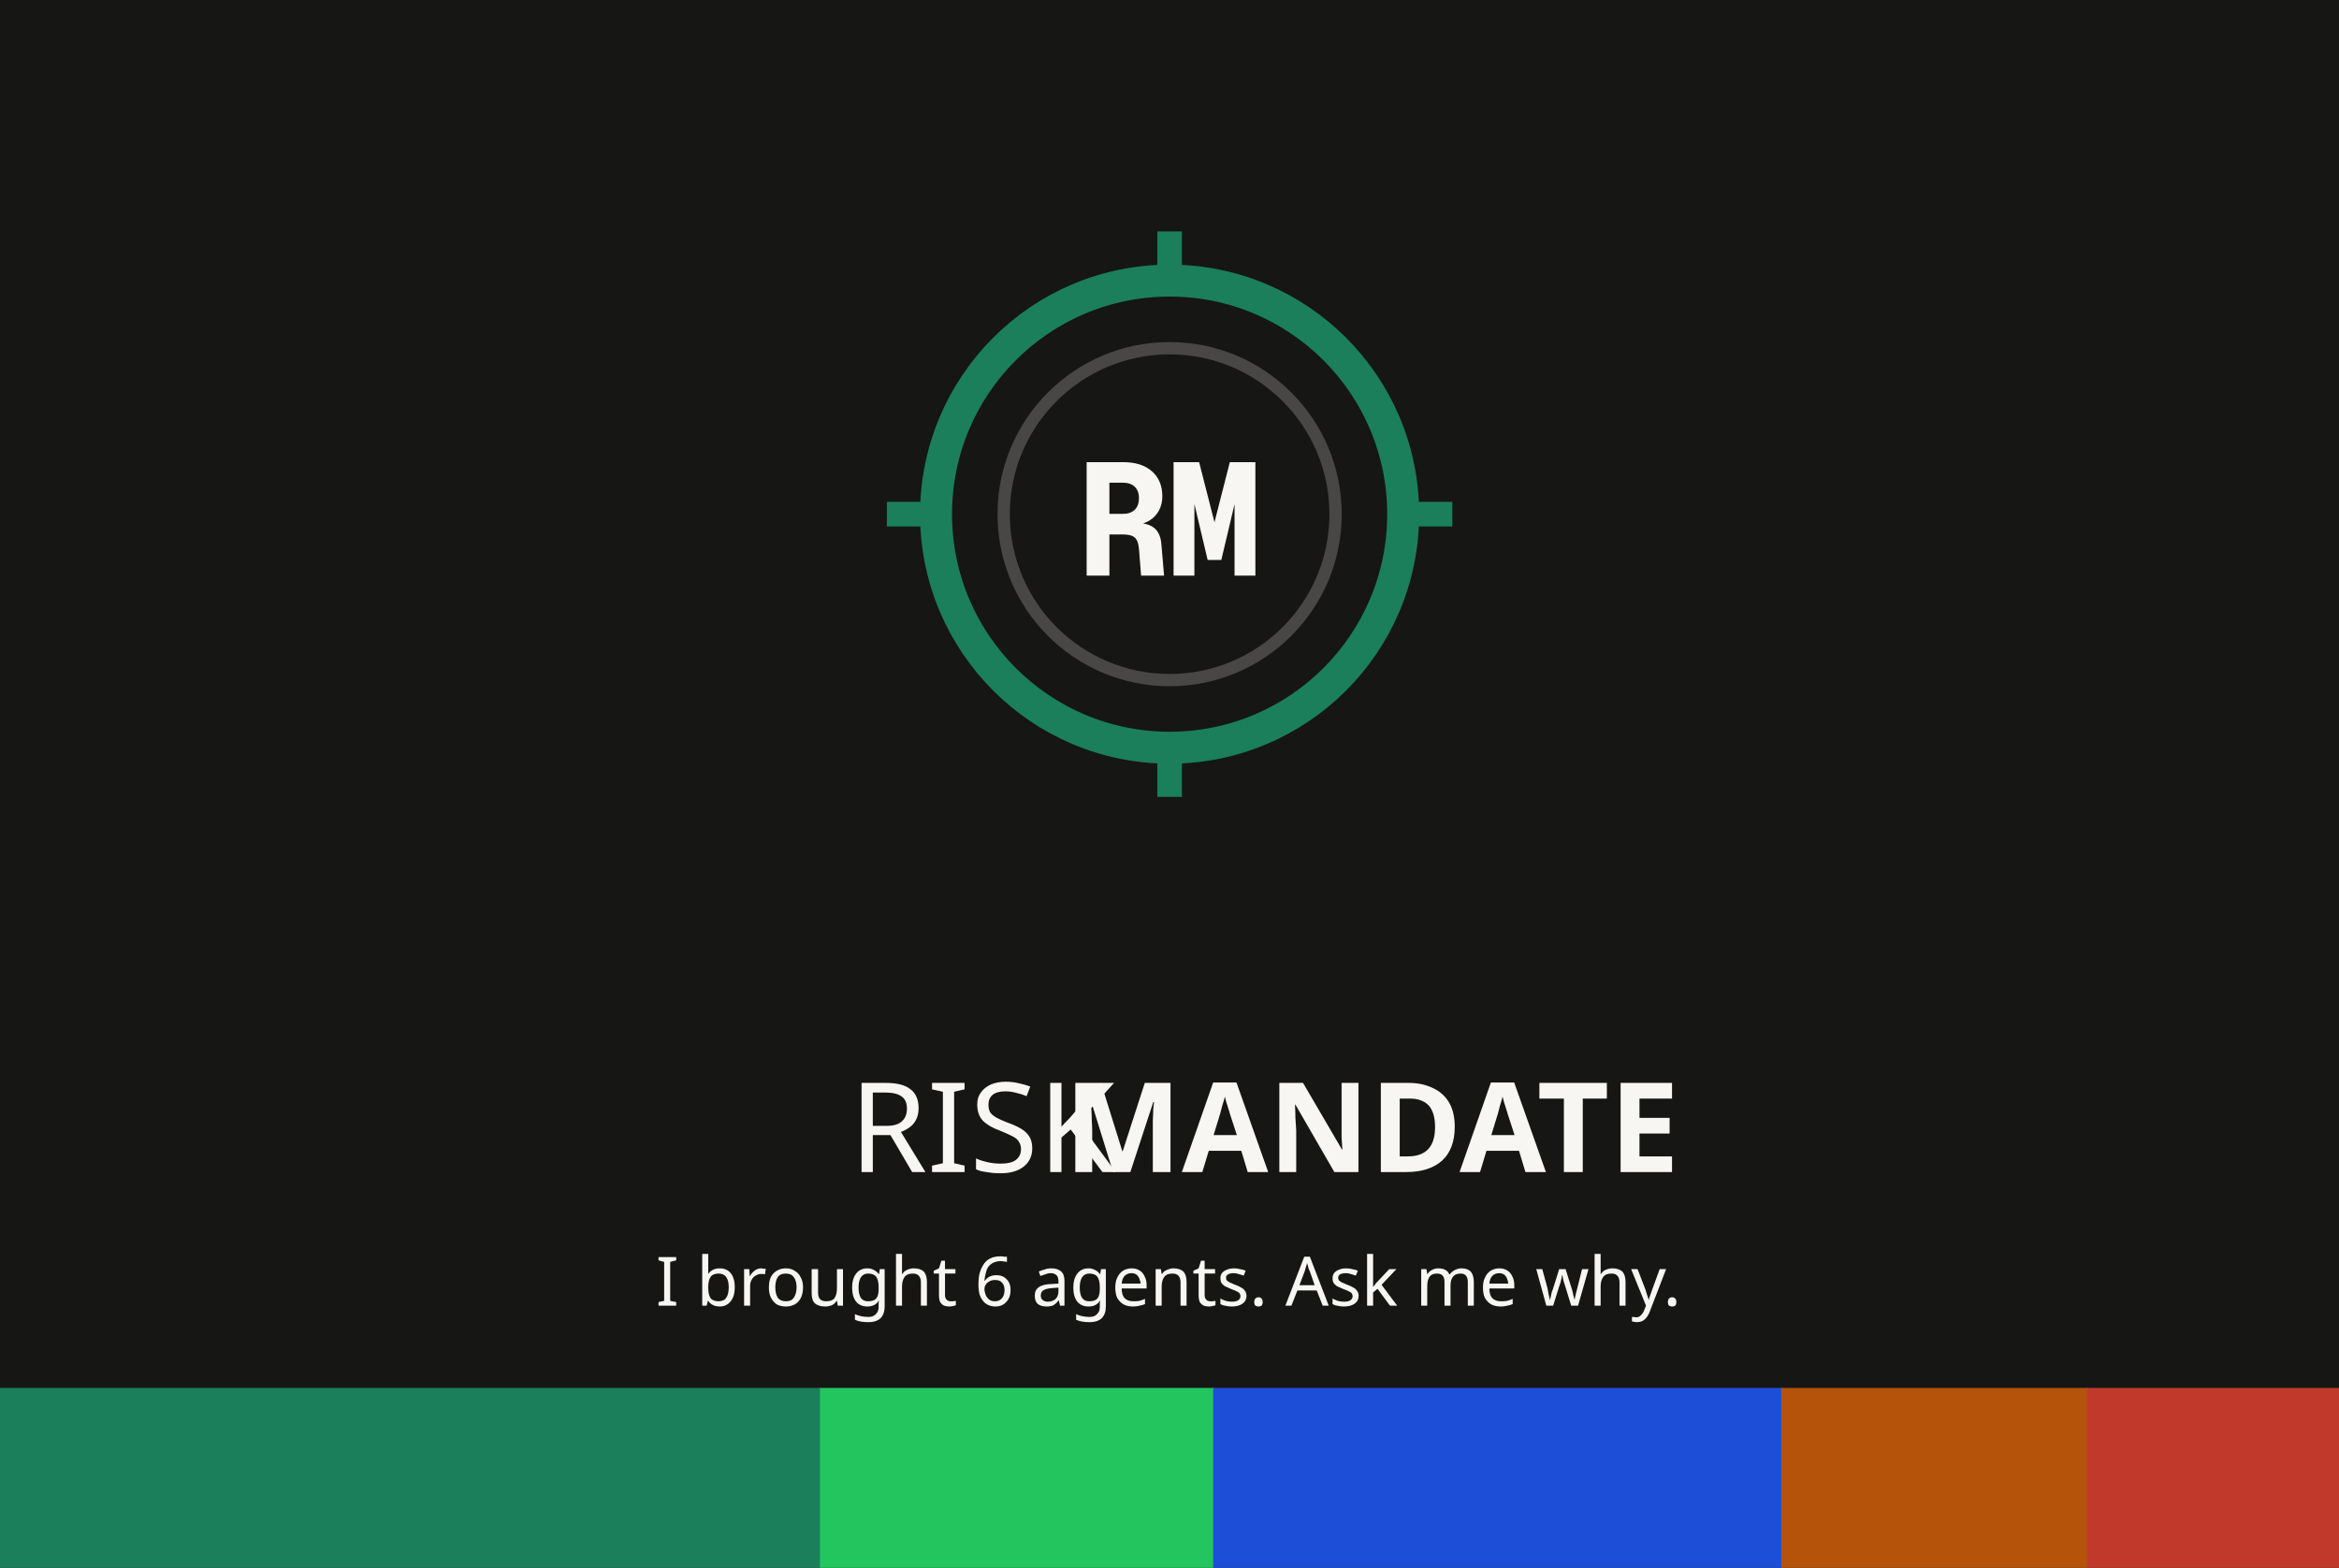
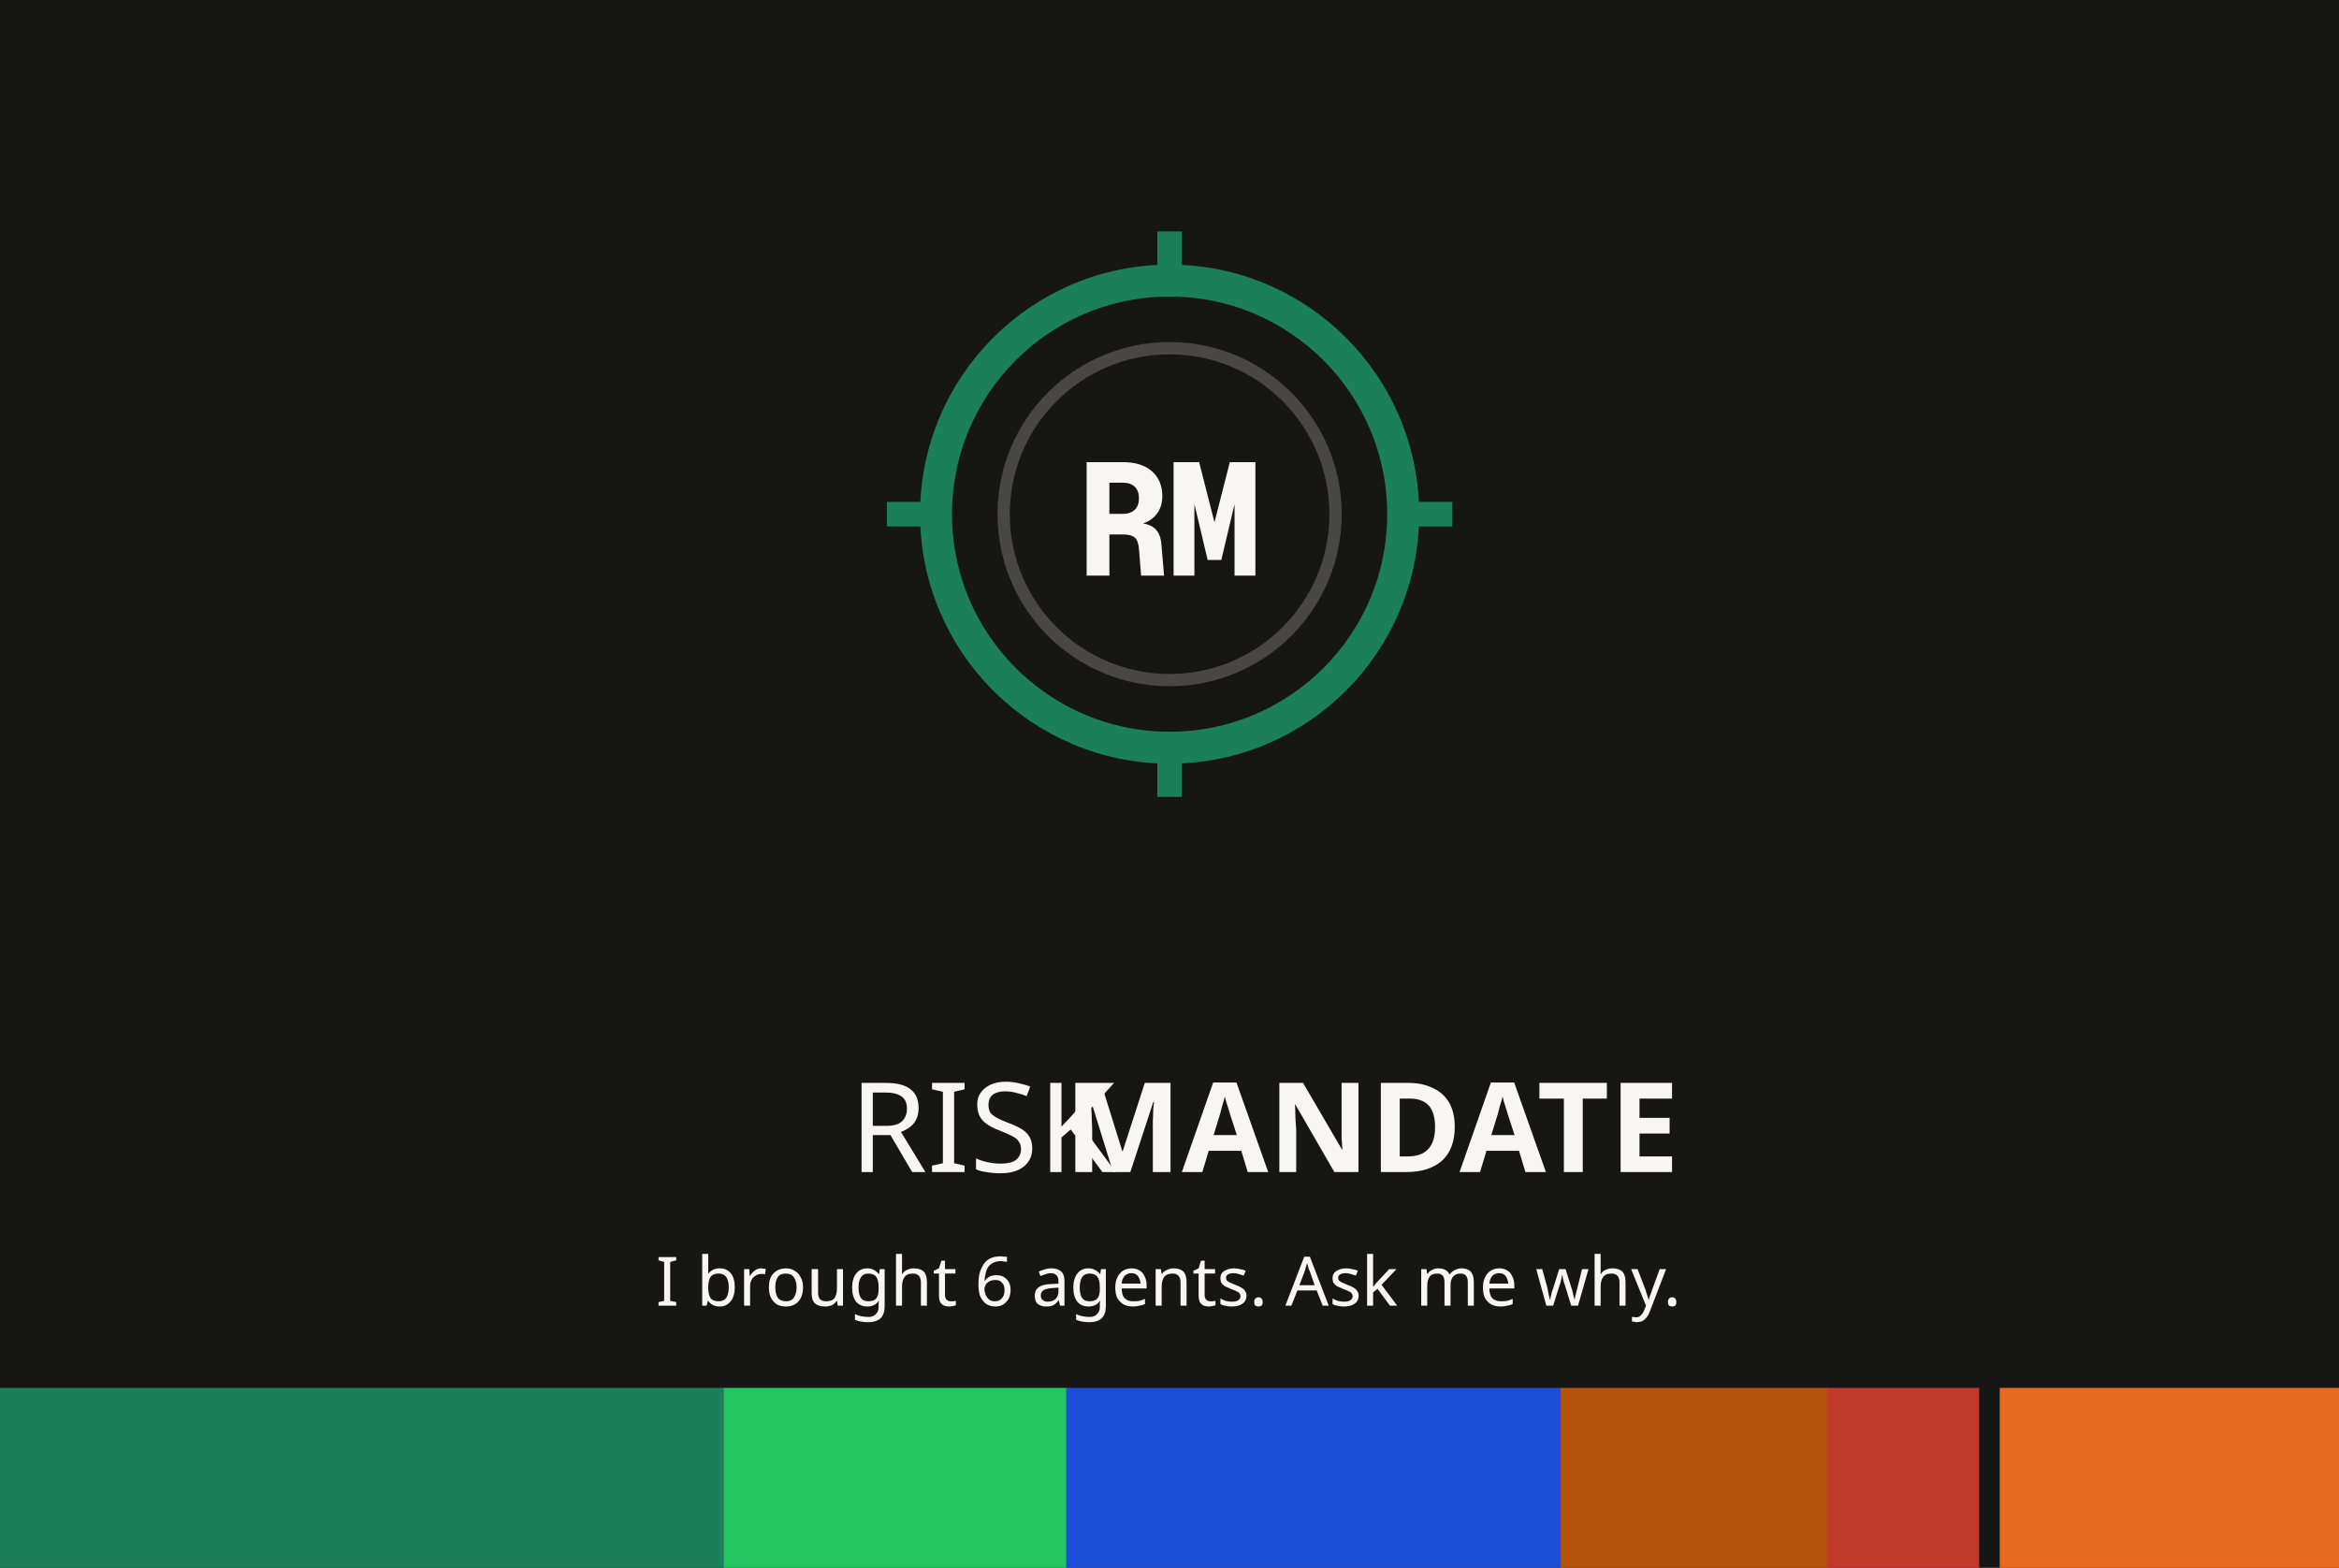
<svg xmlns="http://www.w3.org/2000/svg" width="91mm" height="61mm" viewBox="0 0 91 61">
  <rect x="0" y="0" width="91" height="61" fill="#161615" />
  <g id="rm-logo" class="safe" data-role="logo" data-cut="knockout" data-d="22" data-src="brand/riskmandate-mark-knockout.svg" transform="translate(30.2,4.7) scale(0.478261)">
    <circle cx="32" cy="32" r="19" stroke="#1A7F5A" stroke-width="2.6" fill="none" />
    <circle cx="32" cy="32" r="13.5" stroke="#484746" stroke-width="1" fill="none" />
    <g stroke="#1A7F5A" stroke-width="2">
      <line x1="32" y1="9" x2="32" y2="14" />
      <line x1="32" y1="50" x2="32" y2="55" />
      <line x1="9" y1="32" x2="14" y2="32" />
      <line x1="50" y1="32" x2="55" y2="32" />
    </g>
    <path d="M25.251 37.000L25.251 27.770L28.230 27.770C29.227 27.770 30.006 28.019 30.566 28.516C31.127 29.014 31.408 29.689 31.408 30.542C31.408 30.996 31.312 31.392 31.120 31.731C30.929 32.070 30.669 32.336 30.342 32.529C30.014 32.723 29.652 32.835 29.255 32.866L29.203 32.694C29.891 32.708 30.404 32.850 30.743 33.121C31.082 33.391 31.278 33.826 31.330 34.426L31.548 37.000L29.681 37.000L29.515 34.920C29.489 34.572 29.428 34.306 29.333 34.123C29.237 33.940 29.092 33.815 28.896 33.749C28.700 33.682 28.437 33.649 28.106 33.649L27.102 33.649L27.102 37.000ZM27.102 31.979L28.168 31.979C28.601 31.979 28.932 31.868 29.161 31.645C29.390 31.423 29.504 31.109 29.504 30.705C29.504 30.298 29.390 29.985 29.161 29.767C28.932 29.548 28.601 29.439 28.168 29.439L27.102 29.439ZM35.094 35.726L33.788 30.214L34.017 30.167L34.017 37.000L32.322 37.000L32.322 27.770L34.402 27.770L35.894 33.615L35.406 33.615L36.898 27.770L38.978 27.770L38.978 37.000L37.283 37.000L37.283 30.167L37.512 30.214L36.206 35.726Z" fill="#F7F6F2" />
  </g>
  <text class="safe" data-role="wordmark" data-bg="#161615" x="33.05" y="45.6" font-family="Barlow Condensed" font-weight="300" font-size="4.86" fill="#F7F6F2">RISK</text>
  <text class="safe" data-role="wordmark" data-bg="#161615" x="41.4" y="45.6" font-family="Barlow Condensed" font-weight="700" font-size="4.86" fill="#F7F6F2">MANDATE</text>
  <text class="safe" data-role="line" data-bg="#161615" x="25.51" y="50.8" font-family="Geist" font-weight="500" font-size="2.65" fill="#F7F6F2">I brought 6 agents. Ask me why.</text>
-   <rect x="0" y="54" width="31.95" height="7" fill="#1A7F5A" />
-   <rect x="31.9" y="54" width="15.35" height="7" fill="#22C55E" />
-   <rect x="47.2" y="54" width="22.15" height="7" fill="#1D4ED8" />
-   <rect x="69.3" y="54" width="11.95" height="7" fill="#B45309" />
-   <rect x="81.2" y="54" width="9.8" height="7" fill="#C0392B" />
+   <rect x="0" y="54" width="28.21" height="7" fill="#1A7F5A" />
+   <rect x="28.16" y="54" width="13.37" height="7" fill="#22C55E" />
+   <rect x="41.48" y="54" width="19.29" height="7" fill="#1D4ED8" />
+   <rect x="60.72" y="54" width="10.41" height="7" fill="#B45309" />
+   <rect x="71.08" y="54" width="5.92" height="7" fill="#C0392B" />
+   <rect x="77.8" y="54" width="13.2" height="7" fill="#e86a1c" />
</svg>
